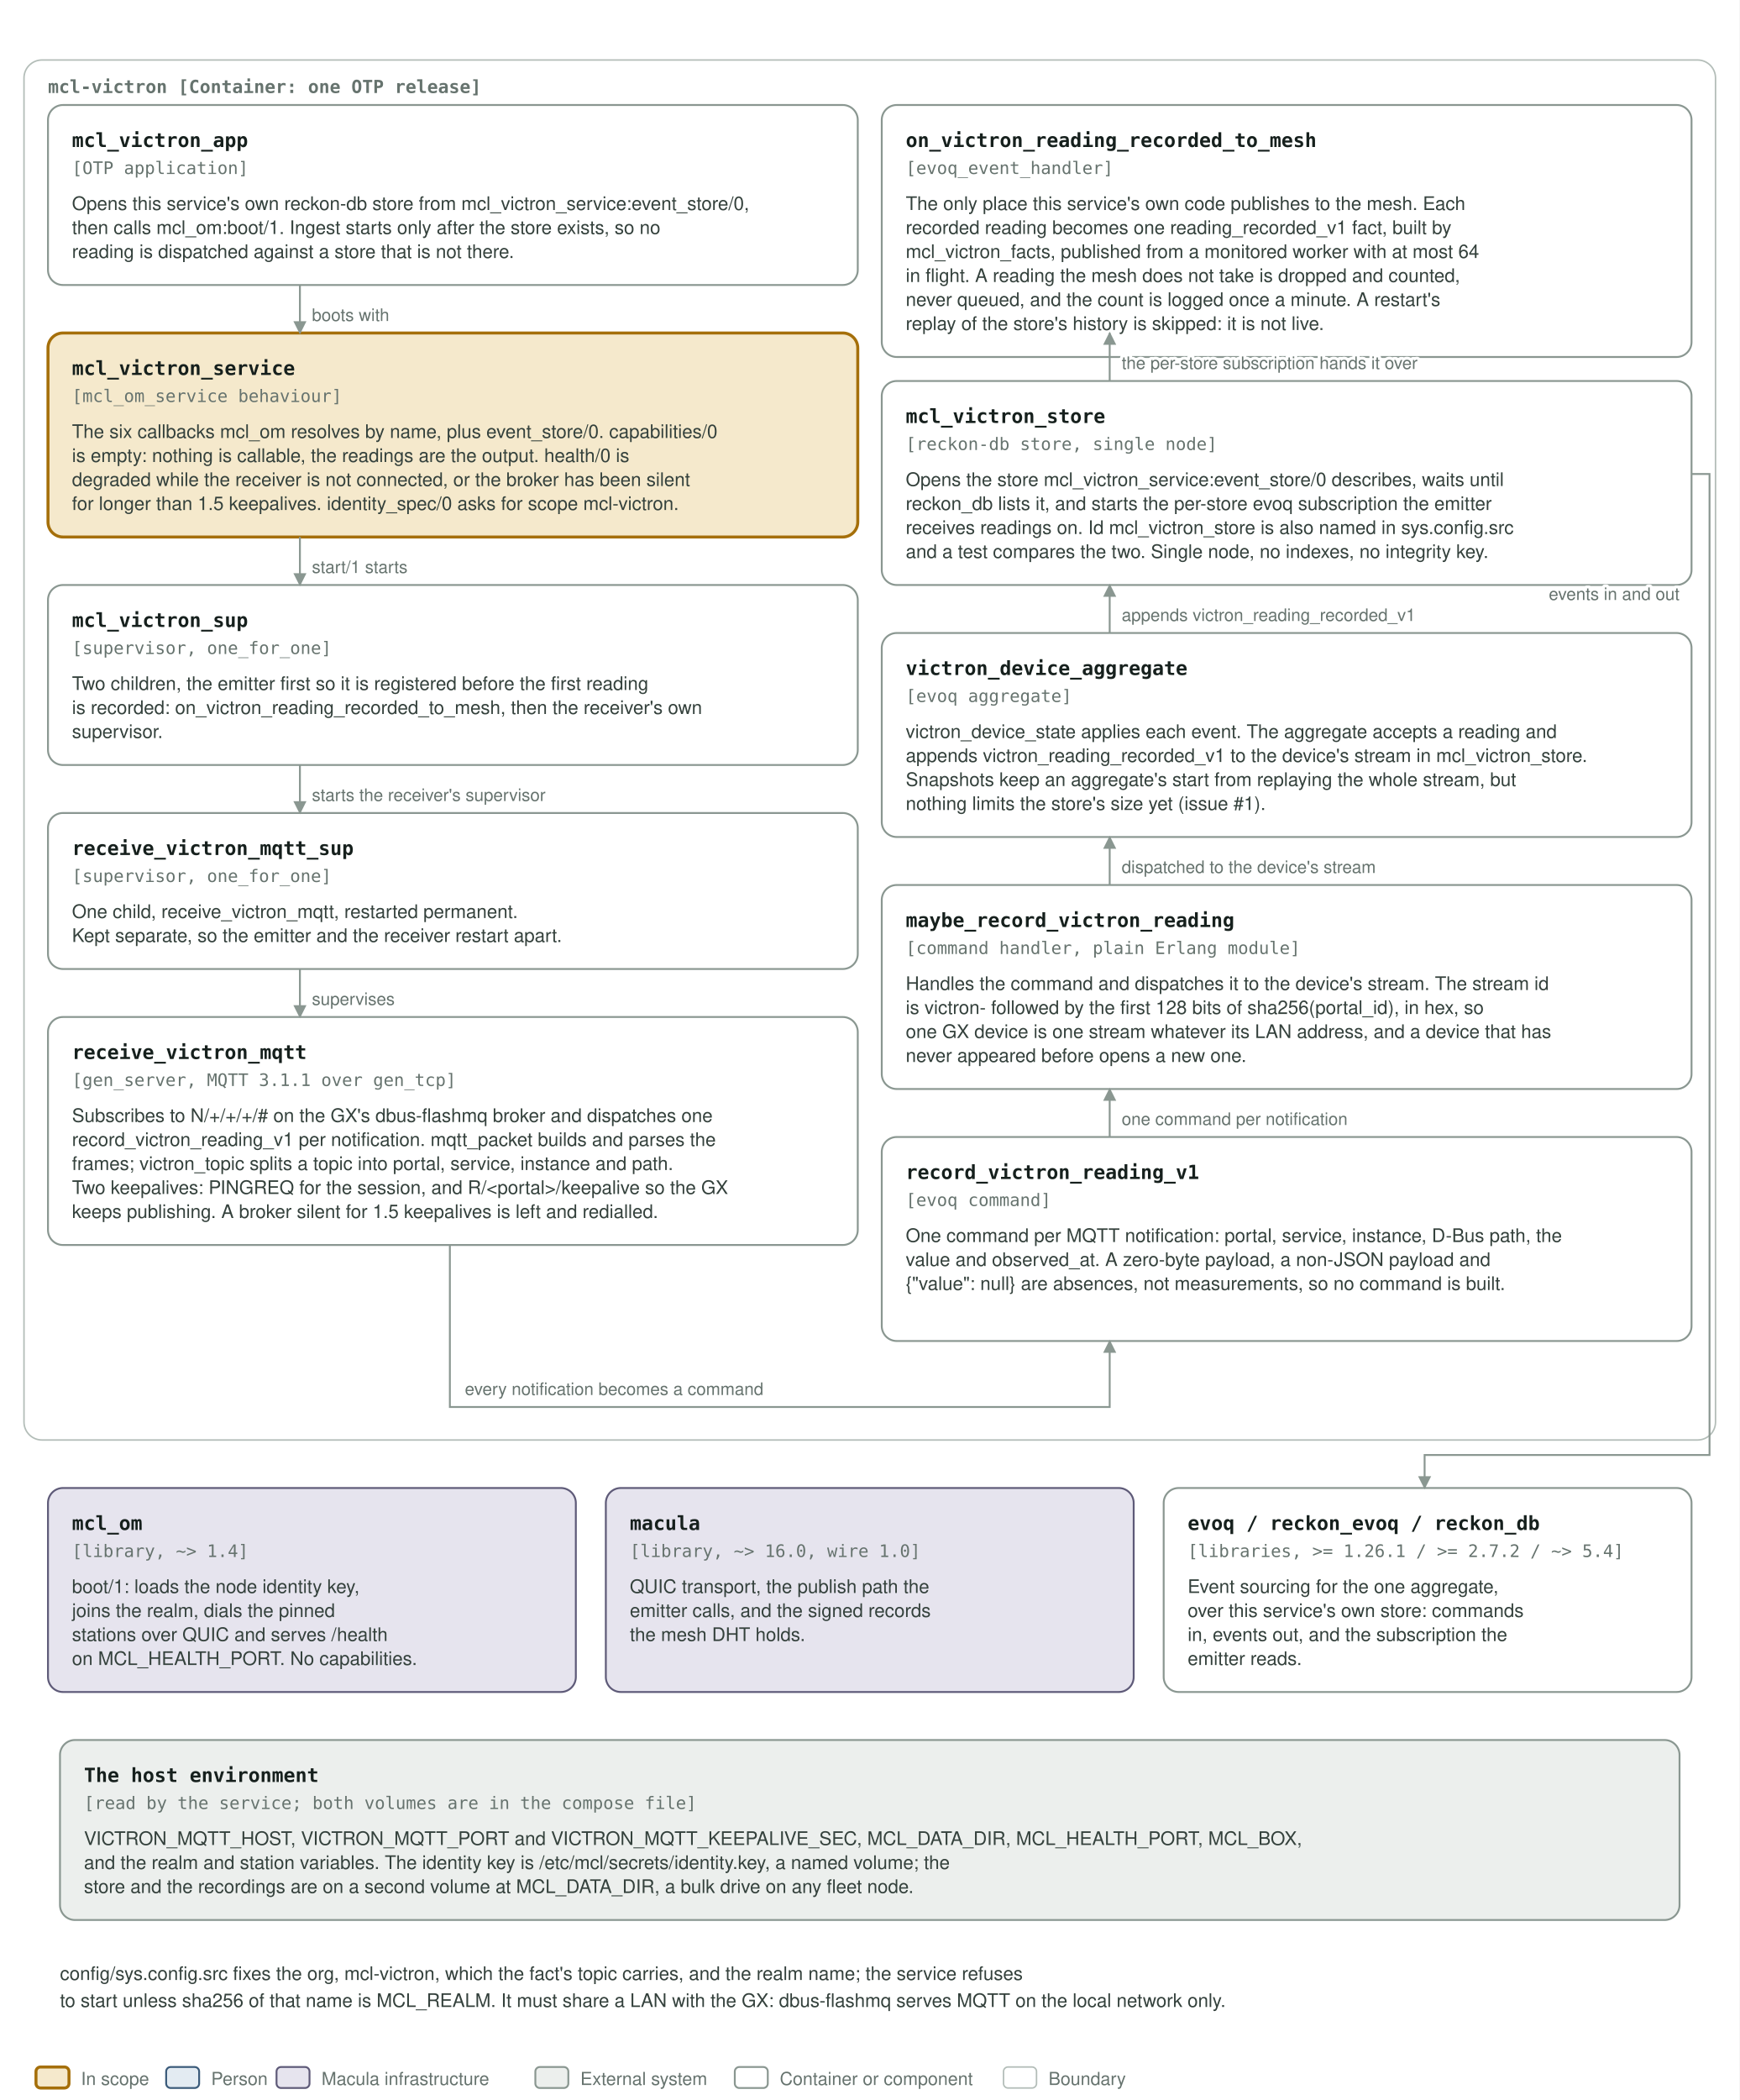
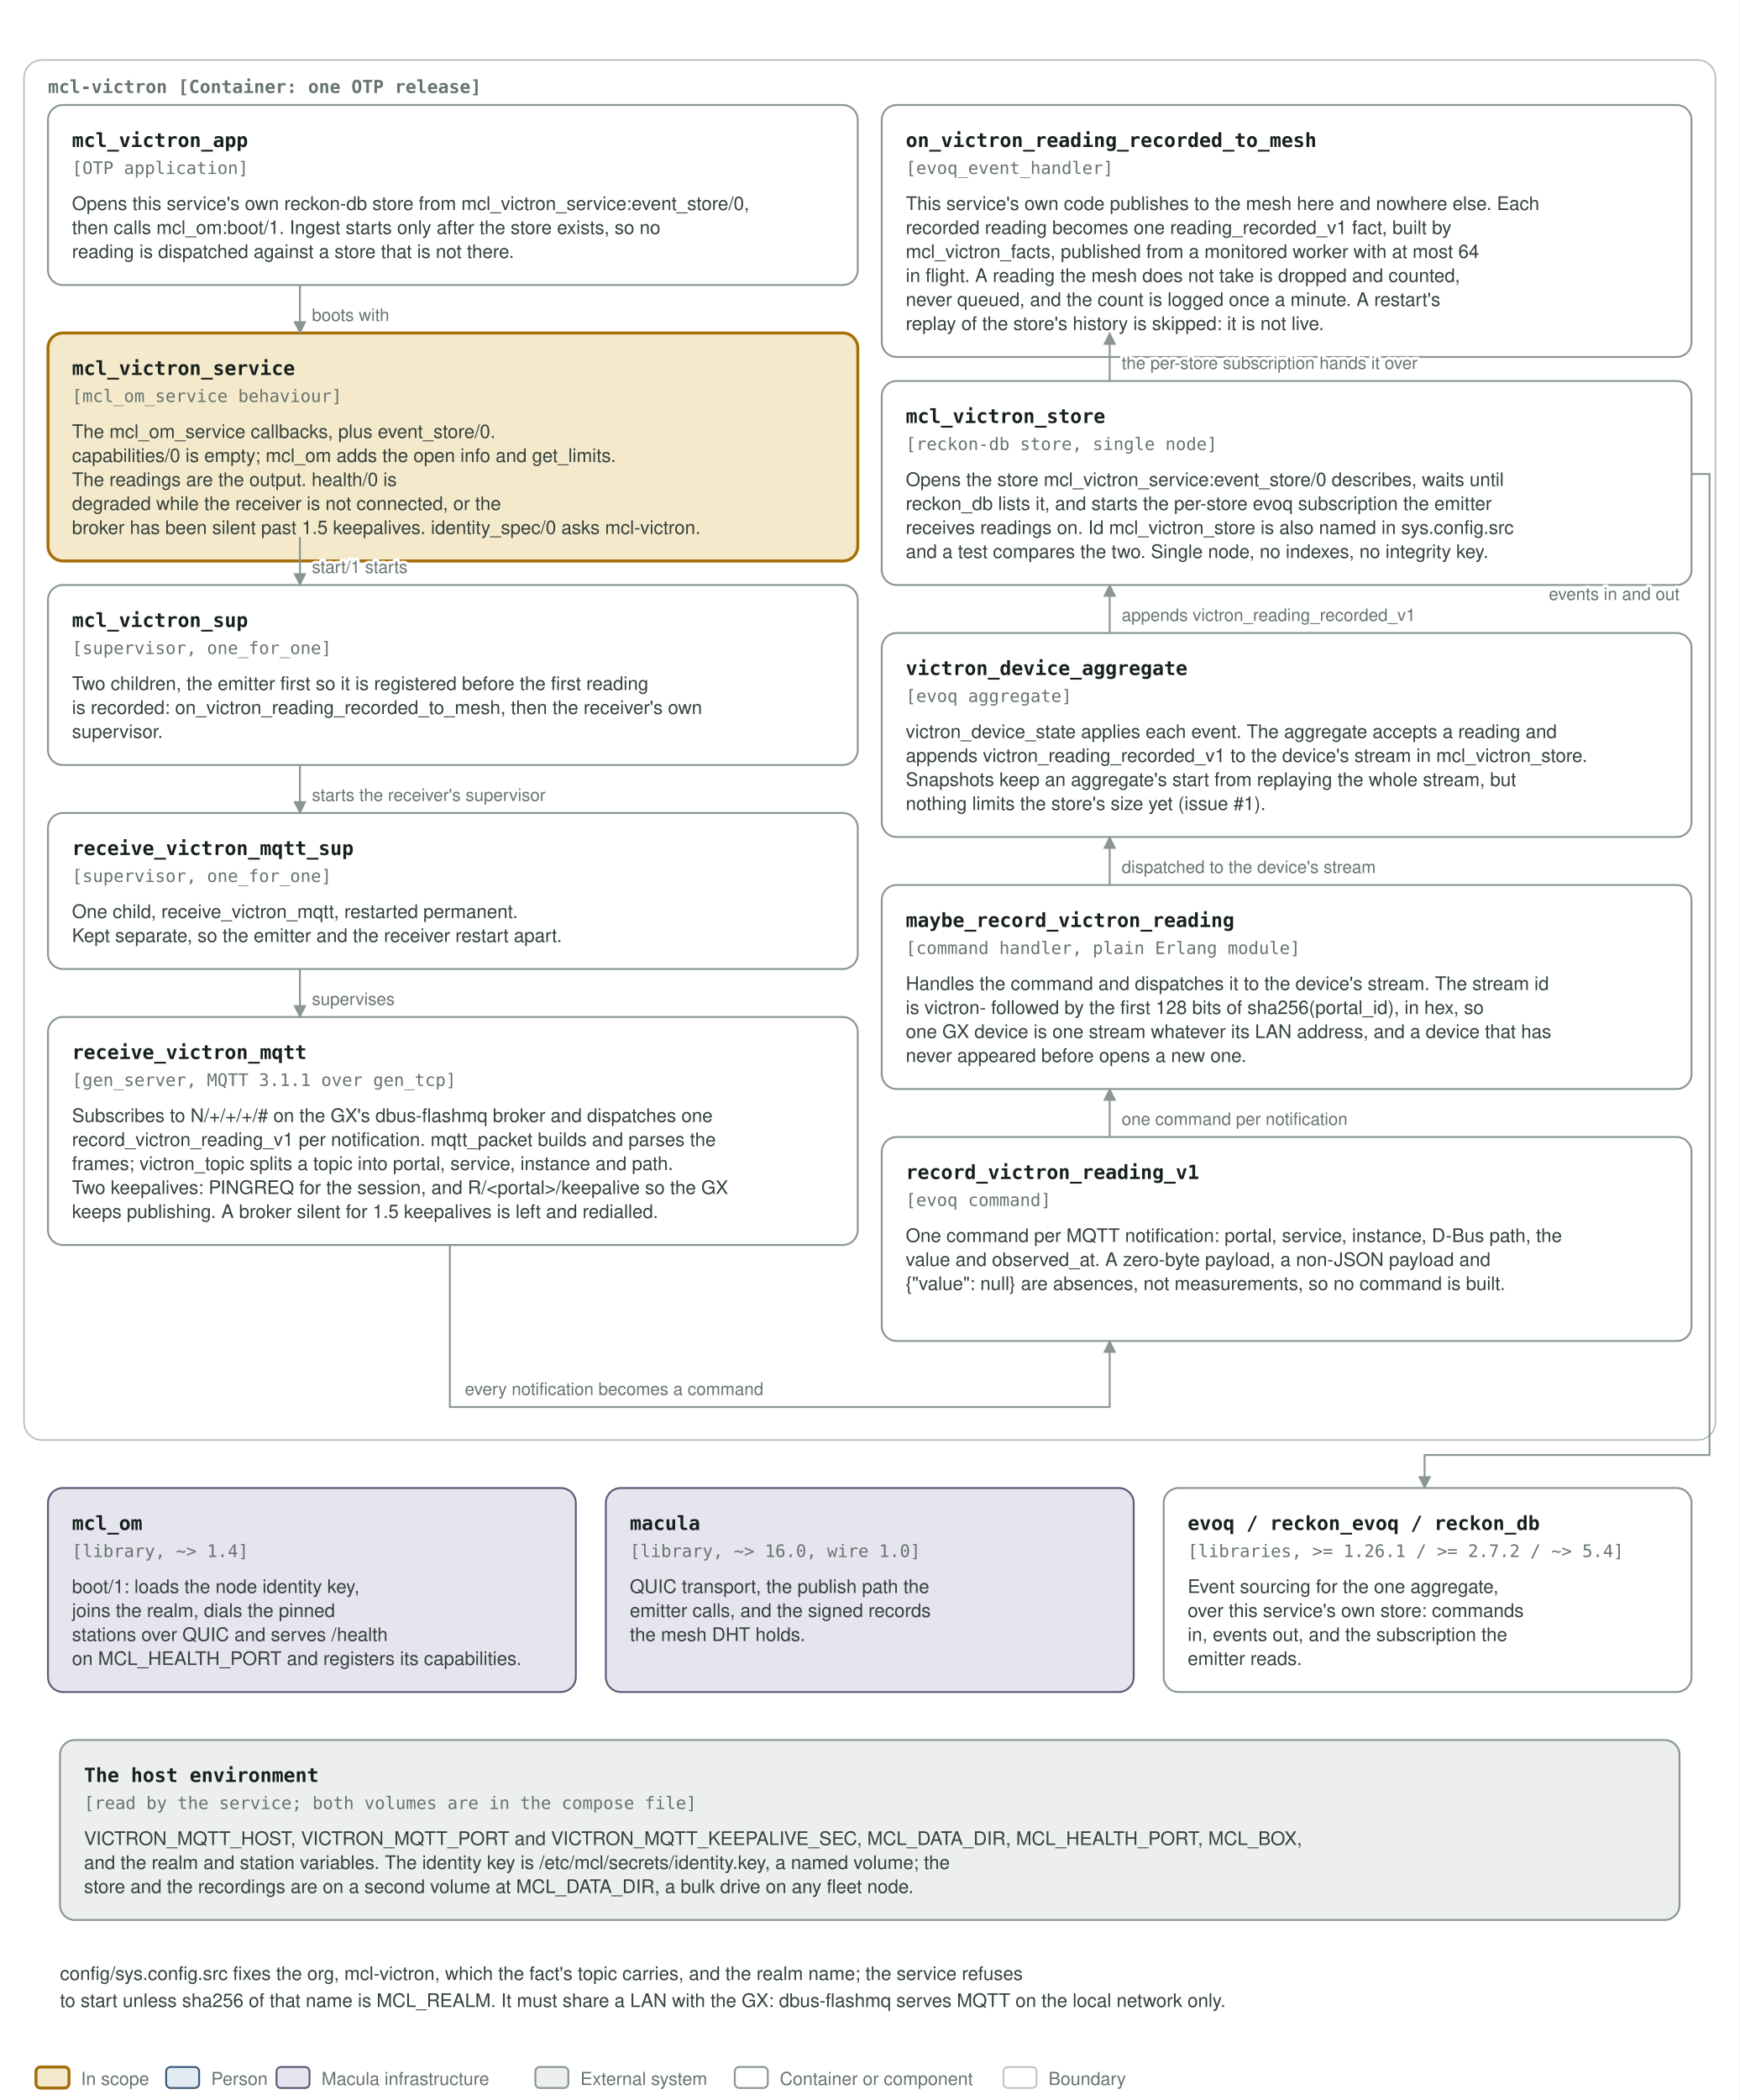
<svg xmlns="http://www.w3.org/2000/svg" viewBox="0 0 1160 1400" role="img" aria-label="mcl-victron components">
  <style>
.t-name { font-family: "Atkinson Hyperlegible", "Segoe UI", system-ui, -apple-system, Helvetica, Arial, sans-serif; font-size: 15px; font-weight: 700; }
.t-desc { font-family: "Atkinson Hyperlegible", "Segoe UI", system-ui, -apple-system, Helvetica, Arial, sans-serif; font-size: 12.5px; }
.t-rel { font-family: "Atkinson Hyperlegible", "Segoe UI", system-ui, -apple-system, Helvetica, Arial, sans-serif; font-size: 11.5px; paint-order: stroke; stroke-width: 4px; stroke-linejoin: round; }
.t-code { font-family: "JetBrains Mono", ui-monospace, Menlo, Consolas, monospace; font-size: 13px; font-weight: 600; }
.t-type { font-family: "JetBrains Mono", ui-monospace, Menlo, Consolas, monospace; font-size: 11.5px; }
.t-bound { font-family: "JetBrains Mono", ui-monospace, Menlo, Consolas, monospace; font-size: 12px; font-weight: 600; }
.t-leg { font-family: "Atkinson Hyperlegible", "Segoe UI", system-ui, -apple-system, Helvetica, Arial, sans-serif; font-size: 12px; }
.edge { fill: none; stroke-width: 1.25; }
.edge-later { fill: none; stroke-width: 1.25; stroke-dasharray: 5 4; }
.bg { fill: #FFFFFF; }
.b-sys { fill: #F5E9CC; stroke: #A56F0A; stroke-width: 2; }
.b-per { fill: #E3EBF2; stroke: #3B5B7A; stroke-width: 1.25; }
.b-mac { fill: #E6E4EE; stroke: #5E5A78; stroke-width: 1.25; }
.b-ext { fill: #ECEFED; stroke: #8A9791; stroke-width: 1.25; }
.b-cmp { fill: #FFFFFF; stroke: #8A9791; stroke-width: 1.25; }
.b-later { fill: none; stroke: #8A9791; stroke-width: 1.25; stroke-dasharray: 5 4; }
.bound { fill: none; stroke: #B3BDB8; stroke-width: 1; }
.head { fill: #3B5B7A; }
.t-name, .t-code { fill: #16201D; }
.t-type, .t-bound, .t-leg { fill: #66736E; }
.t-desc { fill: #34413C; }
.t-rel { fill: #66736E; stroke: #FFFFFF; }
.edge, .edge-later { stroke: #8A9791; }
.arrowhead { fill: #8A9791; }
@media (prefers-color-scheme: dark) {
.bg { fill: #171F1C; }
.b-sys { fill: #3A2E13; stroke: #E3AA3C; }
.b-per { fill: #1D2A36; stroke: #8EB4D8; }
.b-mac { fill: #26243A; stroke: #A9A4C8; }
.b-ext { fill: #1C2421; stroke: #7D8B85; }
.b-cmp { fill: #171F1C; stroke: #7D8B85; }
.b-later { stroke: #7D8B85; }
.bound { stroke: #4A5752; }
.head { fill: #8EB4D8; }
.t-name, .t-code { fill: #E6ECE9; }
.t-type, .t-bound, .t-leg { fill: #93A09A; }
.t-desc { fill: #C3CDC8; }
.t-rel { fill: #93A09A; stroke: #171F1C; }
.edge, .edge-later { stroke: #7D8B85; }
.arrowhead { fill: #7D8B85; }
}
</style>
  <defs>
    <marker id="a" viewBox="0 0 10 10" refX="9" refY="5" markerWidth="7" markerHeight="7" orient="auto-start-reverse">
      <path class="arrowhead" d="M0 0L10 5L0 10z" />
    </marker>
  </defs>
  <rect class="bg" x="0" y="0" width="1160" height="1400" />
  <rect class="bound" x="16" y="40" width="1128" height="920" rx="12" />
  <text class="t-bound" x="32" y="62">mcl-victron [Container: one OTP release]</text>
  <rect class="b-cmp" x="32" y="70" width="540" height="120" rx="10" />
  <text class="t-code" x="48" y="98">mcl_victron_app</text>
  <text class="t-type" x="48" y="116">[OTP application]</text>
  <text class="t-desc" x="48" y="140">Opens this service's own reckon-db store from mcl_victron_service:event_store/0,</text>
  <text class="t-desc" x="48" y="156">then calls mcl_om:boot/1. Ingest starts only after the store exists, so no</text>
  <text class="t-desc" x="48" y="172">reading is dispatched against a store that is not there.</text>
-   <rect class="b-sys" x="32" y="222" width="540" height="136" rx="10" />
+   <rect class="b-sys" x="32" y="222" width="540" height="152" rx="10" />
  <text class="t-code" x="48" y="250">mcl_victron_service</text>
  <text class="t-type" x="48" y="268">[mcl_om_service behaviour]</text>
-   <text class="t-desc" x="48" y="292">The six callbacks mcl_om resolves by name, plus event_store/0. capabilities/0</text>
-   <text class="t-desc" x="48" y="308">is empty: nothing is callable, the readings are the output. health/0 is</text>
-   <text class="t-desc" x="48" y="324">degraded while the receiver is not connected, or the broker has been silent</text>
-   <text class="t-desc" x="48" y="340">for longer than 1.5 keepalives. identity_spec/0 asks for scope mcl-victron.</text>
+   <text class="t-desc" x="48" y="292">The mcl_om_service callbacks, plus event_store/0.</text>
+   <text class="t-desc" x="48" y="308">capabilities/0 is empty; mcl_om adds the open info and get_limits.</text>
+   <text class="t-desc" x="48" y="324">The readings are the output. health/0 is</text>
+   <text class="t-desc" x="48" y="340">degraded while the receiver is not connected, or the</text>
+   <text class="t-desc" x="48" y="356">broker has been silent past 1.5 keepalives. identity_spec/0 asks mcl-victron.</text>
  <rect class="b-cmp" x="32" y="390" width="540" height="120" rx="10" />
  <text class="t-code" x="48" y="418">mcl_victron_sup</text>
  <text class="t-type" x="48" y="436">[supervisor, one_for_one]</text>
  <text class="t-desc" x="48" y="460">Two children, the emitter first so it is registered before the first reading</text>
  <text class="t-desc" x="48" y="476">is recorded: on_victron_reading_recorded_to_mesh, then the receiver's own</text>
  <text class="t-desc" x="48" y="492">supervisor.</text>
  <rect class="b-cmp" x="32" y="542" width="540" height="104" rx="10" />
  <text class="t-code" x="48" y="570">receive_victron_mqtt_sup</text>
  <text class="t-type" x="48" y="588">[supervisor, one_for_one]</text>
  <text class="t-desc" x="48" y="612">One child, receive_victron_mqtt, restarted permanent.</text>
  <text class="t-desc" x="48" y="628">Kept separate, so the emitter and the receiver restart apart.</text>
  <rect class="b-cmp" x="32" y="678" width="540" height="152" rx="10" />
  <text class="t-code" x="48" y="706">receive_victron_mqtt</text>
  <text class="t-type" x="48" y="724">[gen_server, MQTT 3.1.1 over gen_tcp]</text>
  <text class="t-desc" x="48" y="748">Subscribes to N/+/+/+/# on the GX's dbus-flashmq broker and dispatches one</text>
  <text class="t-desc" x="48" y="764">record_victron_reading_v1 per notification. mqtt_packet builds and parses the</text>
  <text class="t-desc" x="48" y="780">frames; victron_topic splits a topic into portal, service, instance and path.</text>
  <text class="t-desc" x="48" y="796">Two keepalives: PINGREQ for the session, and R/&lt;portal&gt;/keepalive so the GX</text>
  <text class="t-desc" x="48" y="812">keeps publishing. A broker silent for 1.5 keepalives is left and redialled.</text>
  <rect class="b-cmp" x="588" y="70" width="540" height="168" rx="10" />
  <text class="t-code" x="604" y="98">on_victron_reading_recorded_to_mesh</text>
  <text class="t-type" x="604" y="116">[evoq_event_handler]</text>
-   <text class="t-desc" x="604" y="140">The only place this service's own code publishes to the mesh. Each</text>
+   <text class="t-desc" x="604" y="140">This service's own code publishes to the mesh here and nowhere else. Each</text>
  <text class="t-desc" x="604" y="156">recorded reading becomes one reading_recorded_v1 fact, built by</text>
  <text class="t-desc" x="604" y="172">mcl_victron_facts, published from a monitored worker with at most 64</text>
  <text class="t-desc" x="604" y="188">in flight. A reading the mesh does not take is dropped and counted,</text>
  <text class="t-desc" x="604" y="204">never queued, and the count is logged once a minute. A restart's</text>
  <text class="t-desc" x="604" y="220">replay of the store's history is skipped: it is not live.</text>
  <rect class="b-cmp" x="588" y="254" width="540" height="136" rx="10" />
  <text class="t-code" x="604" y="282">mcl_victron_store</text>
  <text class="t-type" x="604" y="300">[reckon-db store, single node]</text>
  <text class="t-desc" x="604" y="324">Opens the store mcl_victron_service:event_store/0 describes, waits until</text>
  <text class="t-desc" x="604" y="340">reckon_db lists it, and starts the per-store evoq subscription the emitter</text>
  <text class="t-desc" x="604" y="356">receives readings on. Id mcl_victron_store is also named in sys.config.src</text>
  <text class="t-desc" x="604" y="372">and a test compares the two. Single node, no indexes, no integrity key.</text>
  <rect class="b-cmp" x="588" y="422" width="540" height="136" rx="10" />
  <text class="t-code" x="604" y="450">victron_device_aggregate</text>
  <text class="t-type" x="604" y="468">[evoq aggregate]</text>
  <text class="t-desc" x="604" y="492">victron_device_state applies each event. The aggregate accepts a reading and</text>
  <text class="t-desc" x="604" y="508">appends victron_reading_recorded_v1 to the device's stream in mcl_victron_store.</text>
  <text class="t-desc" x="604" y="524">Snapshots keep an aggregate's start from replaying the whole stream, but</text>
  <text class="t-desc" x="604" y="540">nothing limits the store's size yet (issue #1).</text>
  <rect class="b-cmp" x="588" y="590" width="540" height="136" rx="10" />
  <text class="t-code" x="604" y="618">maybe_record_victron_reading</text>
  <text class="t-type" x="604" y="636">[command handler, plain Erlang module]</text>
  <text class="t-desc" x="604" y="660">Handles the command and dispatches it to the device's stream. The stream id</text>
  <text class="t-desc" x="604" y="676">is victron- followed by the first 128 bits of sha256(portal_id), in hex, so</text>
  <text class="t-desc" x="604" y="692">one GX device is one stream whatever its LAN address, and a device that has</text>
  <text class="t-desc" x="604" y="708">never appeared before opens a new one.</text>
  <rect class="b-cmp" x="588" y="758" width="540" height="136" rx="10" />
  <text class="t-code" x="604" y="786">record_victron_reading_v1</text>
  <text class="t-type" x="604" y="804">[evoq command]</text>
  <text class="t-desc" x="604" y="828">One command per MQTT notification: portal, service, instance, D-Bus path, the</text>
  <text class="t-desc" x="604" y="844">value and observed_at. A zero-byte payload, a non-JSON payload and</text>
  <text class="t-desc" x="604" y="860">{"value": null} are absences, not measurements, so no command is built.</text>
  <path class="edge" d="M200 190V222" marker-end="url(#a)" />
  <text class="t-rel" x="208" y="214">boots with</text>
  <path class="edge" d="M200 358V390" marker-end="url(#a)" />
  <text class="t-rel" x="208" y="382">start/1 starts</text>
  <path class="edge" d="M200 510V542" marker-end="url(#a)" />
  <text class="t-rel" x="208" y="534">starts the receiver's supervisor</text>
  <path class="edge" d="M200 646V678" marker-end="url(#a)" />
  <text class="t-rel" x="208" y="670">supervises</text>
  <path class="edge" d="M740 254V222" marker-end="url(#a)" />
  <text class="t-rel" x="748" y="246">the per-store subscription hands it over</text>
  <path class="edge" d="M740 422V390" marker-end="url(#a)" />
  <text class="t-rel" x="748" y="414">appends victron_reading_recorded_v1</text>
  <path class="edge" d="M740 590V558" marker-end="url(#a)" />
  <text class="t-rel" x="748" y="582">dispatched to the device's stream</text>
  <path class="edge" d="M740 758V726" marker-end="url(#a)" />
  <text class="t-rel" x="748" y="750">one command per notification</text>
  <path class="edge" d="M300 830V938H740V894" marker-end="url(#a)" />
  <text class="t-rel" x="310" y="930">every notification becomes a command</text>
  <rect class="b-mac" x="32" y="992" width="352" height="136" rx="10" />
  <text class="t-code" x="48" y="1020">mcl_om</text>
  <text class="t-type" x="48" y="1038">[library, ~&gt; 1.4]</text>
  <text class="t-desc" x="48" y="1062">boot/1: loads the node identity key,</text>
  <text class="t-desc" x="48" y="1078">joins the realm, dials the pinned</text>
  <text class="t-desc" x="48" y="1094">stations over QUIC and serves /health</text>
-   <text class="t-desc" x="48" y="1110">on MCL_HEALTH_PORT. No capabilities.</text>
+   <text class="t-desc" x="48" y="1110">on MCL_HEALTH_PORT and registers its capabilities.</text>
  <rect class="b-mac" x="404" y="992" width="352" height="136" rx="10" />
  <text class="t-code" x="420" y="1020">macula</text>
  <text class="t-type" x="420" y="1038">[library, ~&gt; 16.0, wire 1.0]</text>
  <text class="t-desc" x="420" y="1062">QUIC transport, the publish path the</text>
  <text class="t-desc" x="420" y="1078">emitter calls, and the signed records</text>
  <text class="t-desc" x="420" y="1094">the mesh DHT holds.</text>
  <rect class="b-cmp" x="776" y="992" width="352" height="136" rx="10" />
  <text class="t-code" x="792" y="1020">evoq / reckon_evoq / reckon_db</text>
  <text class="t-type" x="792" y="1038">[libraries, &gt;= 1.26.1 / &gt;= 2.7.2 / ~&gt; 5.4]</text>
  <text class="t-desc" x="792" y="1062">Event sourcing for the one aggregate,</text>
  <text class="t-desc" x="792" y="1078">over this service's own store: commands</text>
  <text class="t-desc" x="792" y="1094">in, events out, and the subscription the</text>
  <text class="t-desc" x="792" y="1110">emitter reads.</text>
  <rect class="b-ext" x="40" y="1160" width="1080" height="120" rx="10" />
  <text class="t-code" x="56" y="1188">The host environment</text>
  <text class="t-type" x="56" y="1206">[read by the service; both volumes are in the compose file]</text>
  <text class="t-desc" x="56" y="1230">VICTRON_MQTT_HOST, VICTRON_MQTT_PORT and VICTRON_MQTT_KEEPALIVE_SEC, MCL_DATA_DIR, MCL_HEALTH_PORT, MCL_BOX,</text>
  <text class="t-desc" x="56" y="1246">and the realm and station variables. The identity key is /etc/mcl/secrets/identity.key, a named volume; the</text>
  <text class="t-desc" x="56" y="1262">store and the recordings are on a second volume at MCL_DATA_DIR, a bulk drive on any fleet node.</text>
  <path class="edge" d="M1128 316H1140V970H950V992" marker-end="url(#a)" />
  <text class="t-rel" x="1120" y="400" text-anchor="end">events in and out</text>
  <text class="t-desc" x="40" y="1320">config/sys.config.src fixes the org, mcl-victron, which the fact's topic carries, and the realm name; the service refuses</text>
  <text class="t-desc" x="40" y="1338">to start unless sha256 of that name is MCL_REALM. It must share a LAN with the GX: dbus-flashmq serves MQTT on the local network only.</text>
  <rect class="b-sys" x="24" y="1378" width="22" height="14" rx="3" />
  <text class="t-leg" x="54" y="1390">In scope</text>
  <rect class="b-per" x="110.8" y="1378" width="22" height="14" rx="3" />
  <text class="t-leg" x="140.8" y="1390">Person</text>
  <rect class="b-mac" x="184.4" y="1378" width="22" height="14" rx="3" />
  <text class="t-leg" x="214.4" y="1390">Macula infrastructure</text>
  <rect class="b-ext" x="357.0" y="1378" width="22" height="14" rx="3" />
  <text class="t-leg" x="387.0" y="1390">External system</text>
  <rect class="b-cmp" x="490.0" y="1378" width="22" height="14" rx="3" />
  <text class="t-leg" x="520.0" y="1390">Container or component</text>
  <rect class="bound" x="669.2" y="1378" width="22" height="14" rx="3" />
  <text class="t-leg" x="699.2" y="1390">Boundary</text>
</svg>
